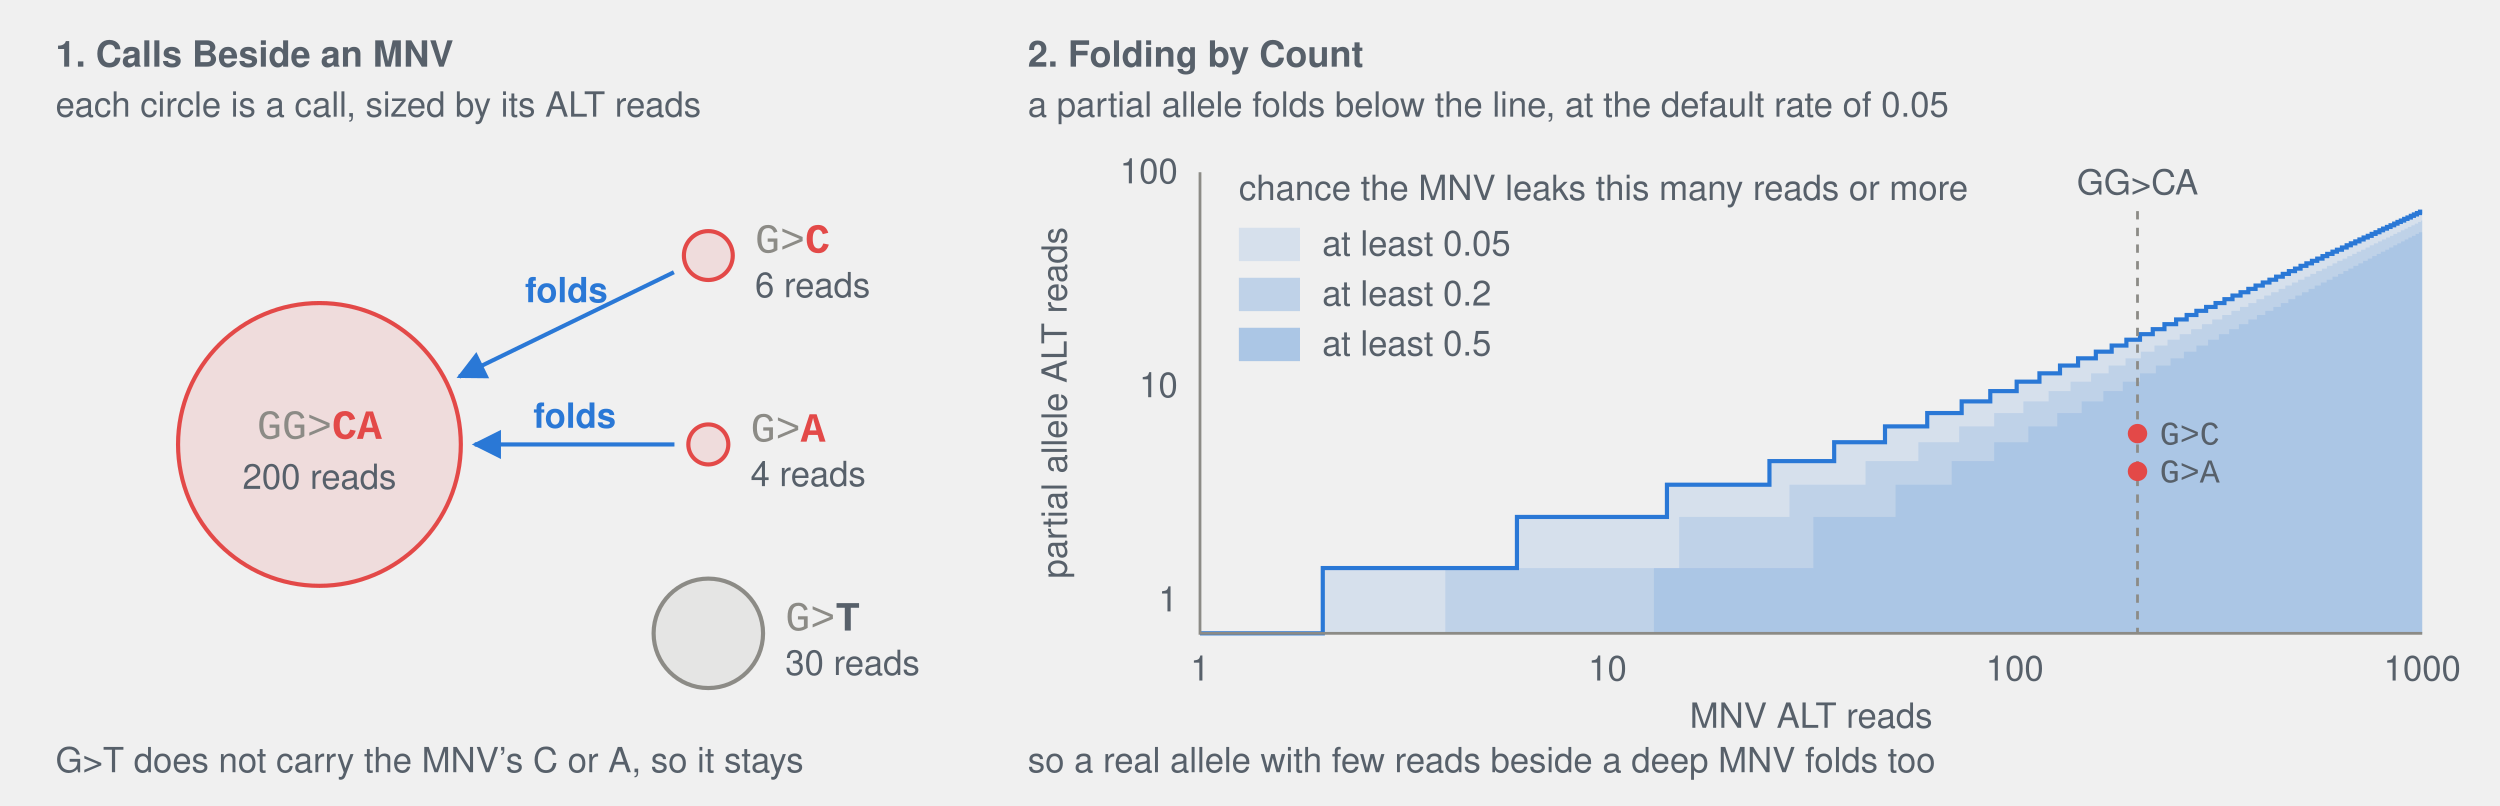
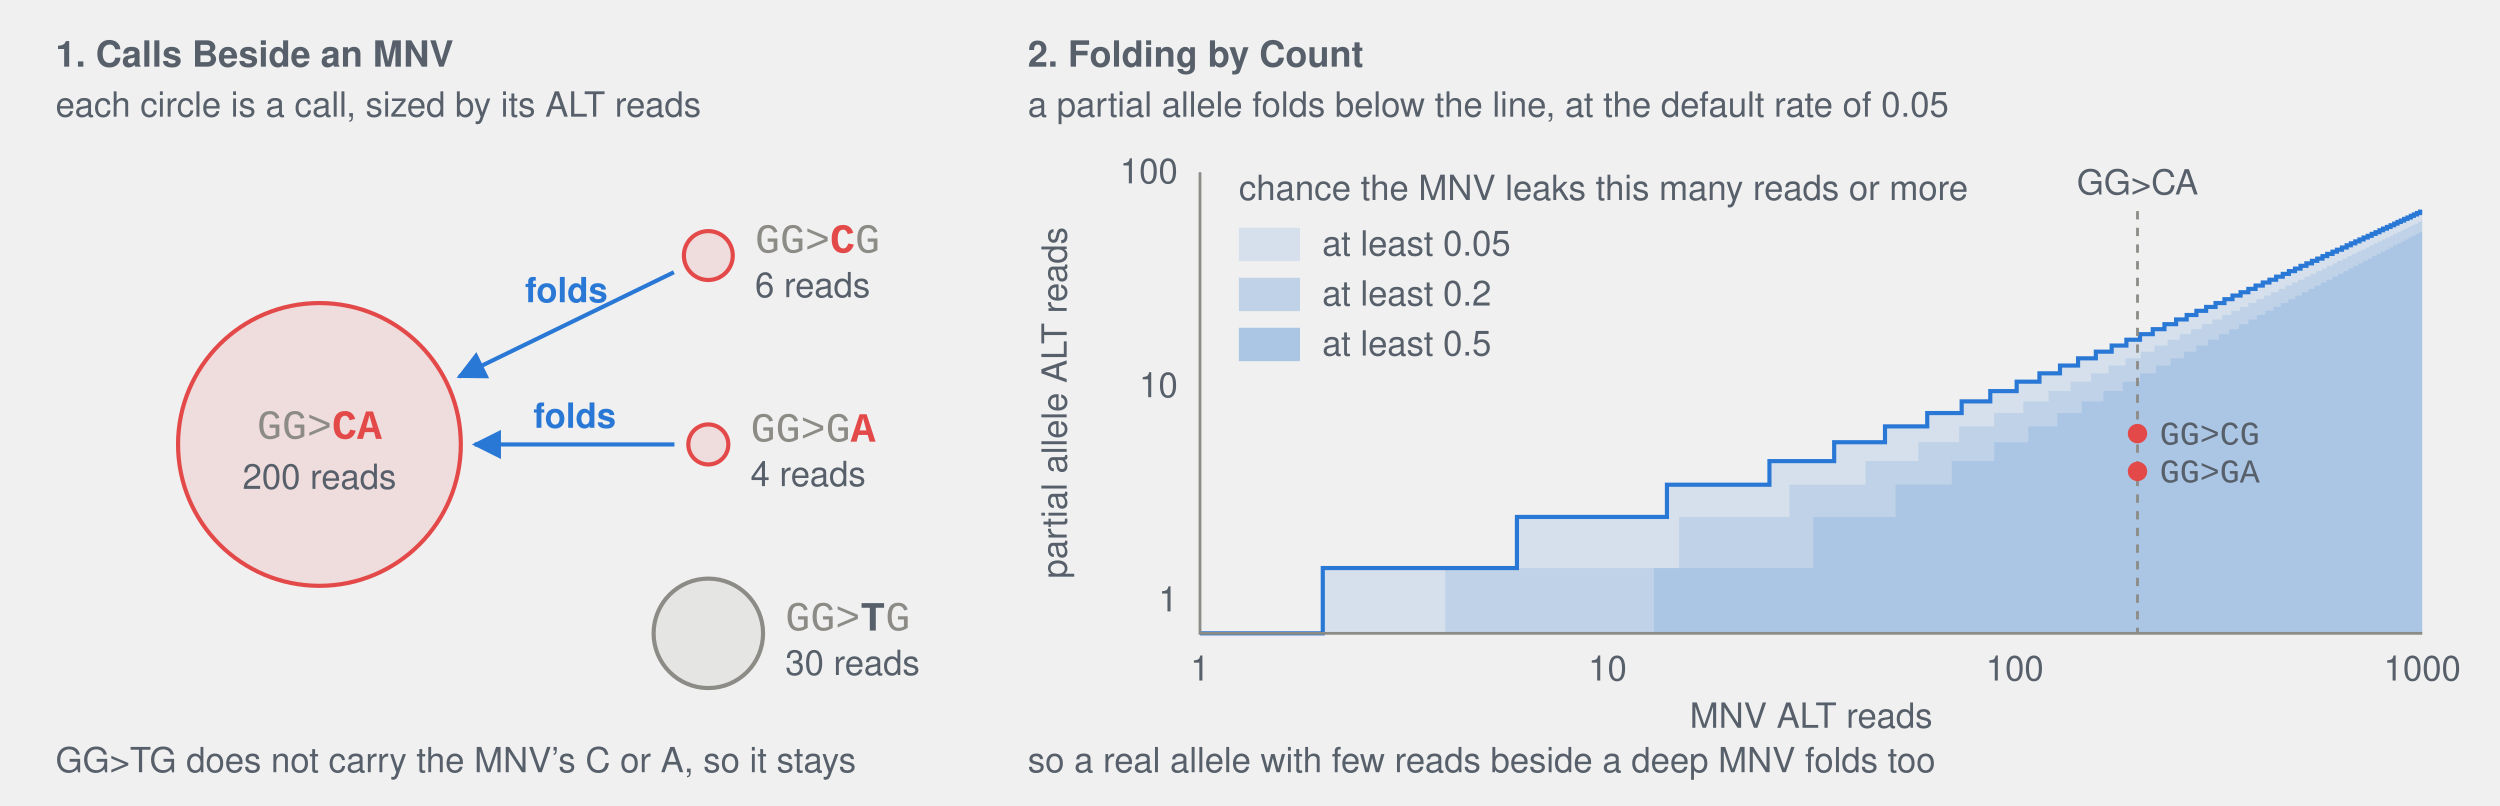
<svg xmlns="http://www.w3.org/2000/svg" width="900" height="290" viewBox="0 0 900 290" role="img" aria-labelledby="title">
  <style>
    text { font-family: Helvetica, Arial, sans-serif; }
    .head { fill: #57606a; font-size: 13px; font-weight: 700; }
    .ink { fill: #57606a; font-size: 12.5px; }
    .tag { fill: #57606a; font-family: ui-monospace, SFMono-Regular, Menlo, Consolas, "Liberation Mono", monospace; font-size: 12px; }
    .base { fill: #8c8b86; font-family: ui-monospace, SFMono-Regular, Menlo, Consolas, "Liberation Mono", monospace; font-size: 15px; }
    .alt { fill: #e34948; font-weight: 700; }
    .nocall { fill: #2a78d6; font-weight: 700; }
    .span { fill: #2a78d6; fill-opacity: 0.12; }
    .arrow { stroke: #8c8b86; stroke-width: 1.5; fill: none; }
    .gap { stroke: #8c8b86; stroke-width: 1.5; stroke-dasharray: 3 3; }
    .read { fill: #8c8b86; fill-opacity: 0.11; }
    .rows { fill: #2a78d6; font-size: 12px; font-weight: 700; }
    .spanned { fill: #12875c; font-size: 12px; font-weight: 700; }
    .none { fill: #e34948; font-size: 12px; font-weight: 700; }
    .vardict { fill: #8c8b86; font-size: 12px; }
    @media (prefers-color-scheme: dark) {
      .head, .ink, .tag { fill: #9198a1; }
      .spanned { fill: #1baf7a; }
      .read { fill: #ffffff; fill-opacity: 0.12; }
    }
    .other { fill: #57606a; font-weight: 700; }
    .moves { fill: #2a78d6; font-size: 12.5px; font-weight: 700; }
    .stays { fill: #57606a; font-size: 12.5px; font-weight: 700; }
    @media (prefers-color-scheme: dark) {
      .other, .stays { fill: #9198a1; }
    }
    .node { fill: #e34948; fill-opacity: 0.12; stroke: #e34948; stroke-width: 1.5; }
    .gray { fill: #8c8b86; fill-opacity: 0.11; stroke: #8c8b86; stroke-width: 1.5; }
    .fold { stroke: #2a78d6; stroke-width: 1.5; fill: none; }
    .band { fill: #2a78d6; fill-opacity: 0.13; }
    .axis { stroke: #8c8b86; stroke-width: 1; fill: none; }
    .mark { stroke: #8c8b86; stroke-width: 1; stroke-dasharray: 3 3; }
    .dot { fill: #e34948; }
  </style>
  <defs>
    <marker id="head" viewBox="0 0 10 10" refX="9" refY="5" markerWidth="7" markerHeight="7" orient="auto-start-reverse">
      <path d="M0 0 L10 5 L0 10 z" fill="#2a78d6" />
    </marker>
  </defs>
  <text class="head" x="20" y="24">1. Calls Beside an MNV</text>
  <text class="ink" x="20" y="42">each circle is a call, sized by its ALT reads</text>
-   <text class="ink" x="20" y="278">G&gt;T does not carry the MNV’s C or A, so it stays</text>
+   <text class="ink" x="20" y="278">GG&gt;TG does not carry the MNV’s C or A, so it stays</text>
  <circle class="node" cx="115" cy="160" r="50.9" />
  <text class="base" x="115" y="158" text-anchor="middle">GG&gt;<tspan class="alt">CA</tspan>
  </text>
  <text class="ink" x="115" y="176" text-anchor="middle">200 reads</text>
  <circle class="node" cx="255" cy="92" r="8.8" />
-   <text class="base" x="271.8" y="91">G&gt;<tspan class="alt">C</tspan>
-   </text>
+   <text class="base" x="271.8" y="91">GG&gt;<tspan class="alt">C</tspan>G</text>
  <text class="ink" x="271.8" y="107">6 reads</text>
  <path class="fold" d="M242.6 98.0 L165.3 135.6" marker-end="url(#head)" />
  <text class="moves" x="203.9" y="108.8" text-anchor="middle">folds</text>
  <circle class="node" cx="255" cy="160" r="7.2" />
-   <text class="base" x="270.2" y="159">G&gt;<tspan class="alt">A</tspan>
+   <text class="base" x="270.2" y="159">GG&gt;G<tspan class="alt">A</tspan>
  </text>
  <text class="ink" x="270.2" y="175">4 reads</text>
  <path class="fold" d="M242.8 160.0 L170.9 160.0" marker-end="url(#head)" />
  <text class="moves" x="206.9" y="154.0" text-anchor="middle">folds</text>
  <circle class="gray" cx="255" cy="228" r="19.7" />
-   <text class="base" x="282.7" y="227">G&gt;<tspan class="other">T</tspan>
-   </text>
+   <text class="base" x="282.7" y="227">GG&gt;<tspan class="other">T</tspan>G</text>
  <text class="ink" x="282.7" y="243">30 reads</text>
  <text class="head" x="370" y="24">2. Folding by Count</text>
  <text class="ink" x="370" y="42">a partial allele folds below the line, at the default rate of 0.05</text>
  <text class="ink" x="370" y="278">so a real allele with few reads beside a deep MNV folds too</text>
  <path class="band" d="M432.0 228 H476.2 V204.5 H546.1 V186.1 H600.1 V174.5 H637.0 V166.0 H660.3 V159.2 H678.6 V153.5 H693.8 V148.7 H706.2 V144.5 H716.5 V140.8 H726.0 V137.4 H734.2 V134.4 H741.6 V131.6 H748.1 V129.0 H754.5 V126.6 H760.2 V124.4 H765.5 V122.3 H770.4 V120.3 H775.0 V118.5 H779.2 V116.7 H783.4 V115.0 H787.2 V113.4 H790.7 V111.9 H794.2 V110.5 H797.6 V109.1 H800.8 V107.7 H803.7 V106.4 H806.6 V105.2 H809.4 V104.0 H812.0 V102.8 H814.6 V101.7 H817.0 V100.7 H819.4 V99.6 H821.8 V98.6 H824.0 V97.6 H826.2 V96.7 H828.2 V95.7 H830.3 V94.8 H832.3 V93.9 H834.2 V93.1 H836.1 V92.2 H837.8 V91.4 H839.7 V90.6 H841.3 V89.9 H843.1 V89.1 H844.8 V88.3 H846.3 V87.6 H847.9 V86.9 H849.4 V86.2 H850.9 V85.5 H852.4 V84.9 H853.8 V84.2 H855.2 V83.6 H856.6 V82.9 H857.9 V82.3 H859.3 V81.7 H860.6 V81.1 H861.9 V80.5 H863.1 V79.9 H864.3 V79.4 H865.5 V78.8 H866.7 V78.3 H867.9 V77.7 H869.0 V77.2 H870.1 V76.7 H871.2 V76.2 H872.0 V228 Z" />
  <path class="band" d="M432.0 228 H520.3 V204.5 H604.5 V186.1 H644.2 V174.5 H671.6 V166.0 H690.6 V159.2 H705.3 V153.5 H717.9 V148.7 H728.4 V144.5 H737.5 V140.8 H745.4 V137.4 H752.8 V134.4 H759.1 V131.6 H765.2 V129.0 H770.7 V126.6 H775.6 V124.4 H780.3 V122.3 H784.7 V120.3 H788.8 V118.5 H792.7 V116.7 H796.4 V115.0 H800.0 V113.4 H803.3 V111.9 H806.4 V110.5 H809.4 V109.1 H812.3 V107.7 H815.1 V106.4 H817.6 V105.2 H820.3 V104.0 H822.7 V102.8 H825.1 V101.7 H827.3 V100.7 H829.6 V99.6 H831.7 V98.6 H833.8 V97.6 H835.9 V96.7 H837.7 V95.7 H839.7 V94.8 H841.4 V93.9 H843.3 V93.1 H845.0 V92.2 H846.8 V91.4 H848.4 V90.6 H850.0 V89.9 H851.6 V89.1 H853.1 V88.3 H854.6 V87.6 H856.1 V86.9 H857.5 V86.2 H859.0 V85.5 H860.4 V84.9 H861.6 V84.2 H863.0 V83.6 H864.3 V82.9 H865.6 V82.3 H866.8 V81.7 H868.1 V81.1 H869.3 V80.5 H870.5 V79.9 H871.6 V79.4 H872.0 V228 Z" />
  <path class="band" d="M432.0 228 H595.4 V204.5 H652.8 V186.1 H682.4 V174.5 H702.6 V166.0 H717.9 V159.2 H730.2 V153.5 H740.6 V148.7 H749.4 V144.5 H757.2 V140.8 H764.2 V137.4 H770.4 V134.4 H776.1 V131.6 H781.4 V129.0 H786.2 V126.6 H790.7 V124.4 H794.9 V122.3 H798.8 V120.3 H802.5 V118.5 H806.0 V116.7 H809.4 V115.0 H812.5 V113.4 H815.5 V111.9 H818.4 V110.5 H821.1 V109.1 H823.8 V107.7 H826.3 V106.4 H828.7 V105.2 H831.1 V104.0 H833.3 V102.8 H835.5 V101.7 H837.6 V100.7 H839.7 V99.6 H841.7 V98.6 H843.6 V97.6 H845.4 V96.7 H847.2 V95.7 H849.0 V94.8 H850.7 V93.9 H852.4 V93.1 H854.0 V92.2 H855.6 V91.4 H857.1 V90.6 H858.7 V89.9 H860.1 V89.1 H861.6 V88.3 H863.0 V87.6 H864.4 V86.9 H865.7 V86.2 H867.0 V85.5 H868.3 V84.9 H869.6 V84.2 H870.8 V83.6 H872.0 V228 Z" />
  <path class="fold" d="M432.0 228 H476.2 V204.5 H546.1 V186.1 H600.1 V174.5 H637.0 V166.0 H660.3 V159.2 H678.6 V153.5 H693.8 V148.7 H706.2 V144.5 H716.5 V140.8 H726.0 V137.4 H734.2 V134.4 H741.6 V131.6 H748.1 V129.0 H754.5 V126.6 H760.2 V124.4 H765.5 V122.3 H770.4 V120.3 H775.0 V118.5 H779.2 V116.7 H783.4 V115.0 H787.2 V113.4 H790.7 V111.9 H794.2 V110.5 H797.6 V109.1 H800.8 V107.7 H803.7 V106.4 H806.6 V105.2 H809.4 V104.0 H812.0 V102.8 H814.6 V101.7 H817.0 V100.7 H819.4 V99.6 H821.8 V98.6 H824.0 V97.6 H826.2 V96.7 H828.2 V95.7 H830.3 V94.8 H832.3 V93.9 H834.2 V93.1 H836.1 V92.2 H837.8 V91.4 H839.7 V90.6 H841.3 V89.9 H843.1 V89.1 H844.8 V88.3 H846.3 V87.6 H847.9 V86.9 H849.4 V86.2 H850.9 V85.5 H852.4 V84.9 H853.8 V84.2 H855.2 V83.6 H856.6 V82.9 H857.9 V82.3 H859.3 V81.7 H860.6 V81.1 H861.9 V80.5 H863.1 V79.9 H864.3 V79.4 H865.5 V78.8 H866.7 V78.3 H867.9 V77.7 H869.0 V77.2 H870.1 V76.7 H871.2 V76.2 H872.0" />
  <path class="axis" d="M432 62 V228 H872" />
  <text class="ink" x="432.0" y="245" text-anchor="middle">1</text>
  <text class="ink" x="578.7" y="245" text-anchor="middle">10</text>
  <text class="ink" x="725.3" y="245" text-anchor="middle">100</text>
  <text class="ink" x="872.0" y="245" text-anchor="middle">1000</text>
  <text class="ink" x="424" y="220.1" text-anchor="end">1</text>
  <text class="ink" x="424" y="143.0" text-anchor="end">10</text>
  <text class="ink" x="424" y="66.0" text-anchor="end">100</text>
  <text class="ink" x="652.0" y="262" text-anchor="middle">MNV ALT reads</text>
  <text class="ink" x="384" y="145.0" text-anchor="middle" transform="rotate(-90 384 145.0)">partial allele ALT reads</text>
  <path class="mark" d="M769.5 76 V228" />
  <text class="ink" x="769.5" y="70" text-anchor="middle">GG&gt;CA</text>
  <circle class="dot" cx="769.5" cy="156.1" r="3.5" />
-   <text class="tag" x="777.5" y="160.1">G&gt;C</text>
+   <text class="tag" x="777.5" y="160.1">GG&gt;CG</text>
  <circle class="dot" cx="769.5" cy="169.7" r="3.5" />
-   <text class="tag" x="777.5" y="173.7">G&gt;A</text>
+   <text class="tag" x="777.5" y="173.7">GG&gt;GA</text>
  <text class="ink" x="446" y="72">chance the MNV leaks this many reads or more</text>
  <rect class="band" x="446" y="82" width="22" height="12" />
  <text class="ink" x="476" y="92">at least 0.05</text>
  <rect class="band" x="446" y="100" width="22" height="12" />
  <rect class="band" x="446" y="100" width="22" height="12" />
  <text class="ink" x="476" y="110">at least 0.2</text>
  <rect class="band" x="446" y="118" width="22" height="12" />
  <rect class="band" x="446" y="118" width="22" height="12" />
  <rect class="band" x="446" y="118" width="22" height="12" />
  <text class="ink" x="476" y="128">at least 0.5</text>
</svg>
